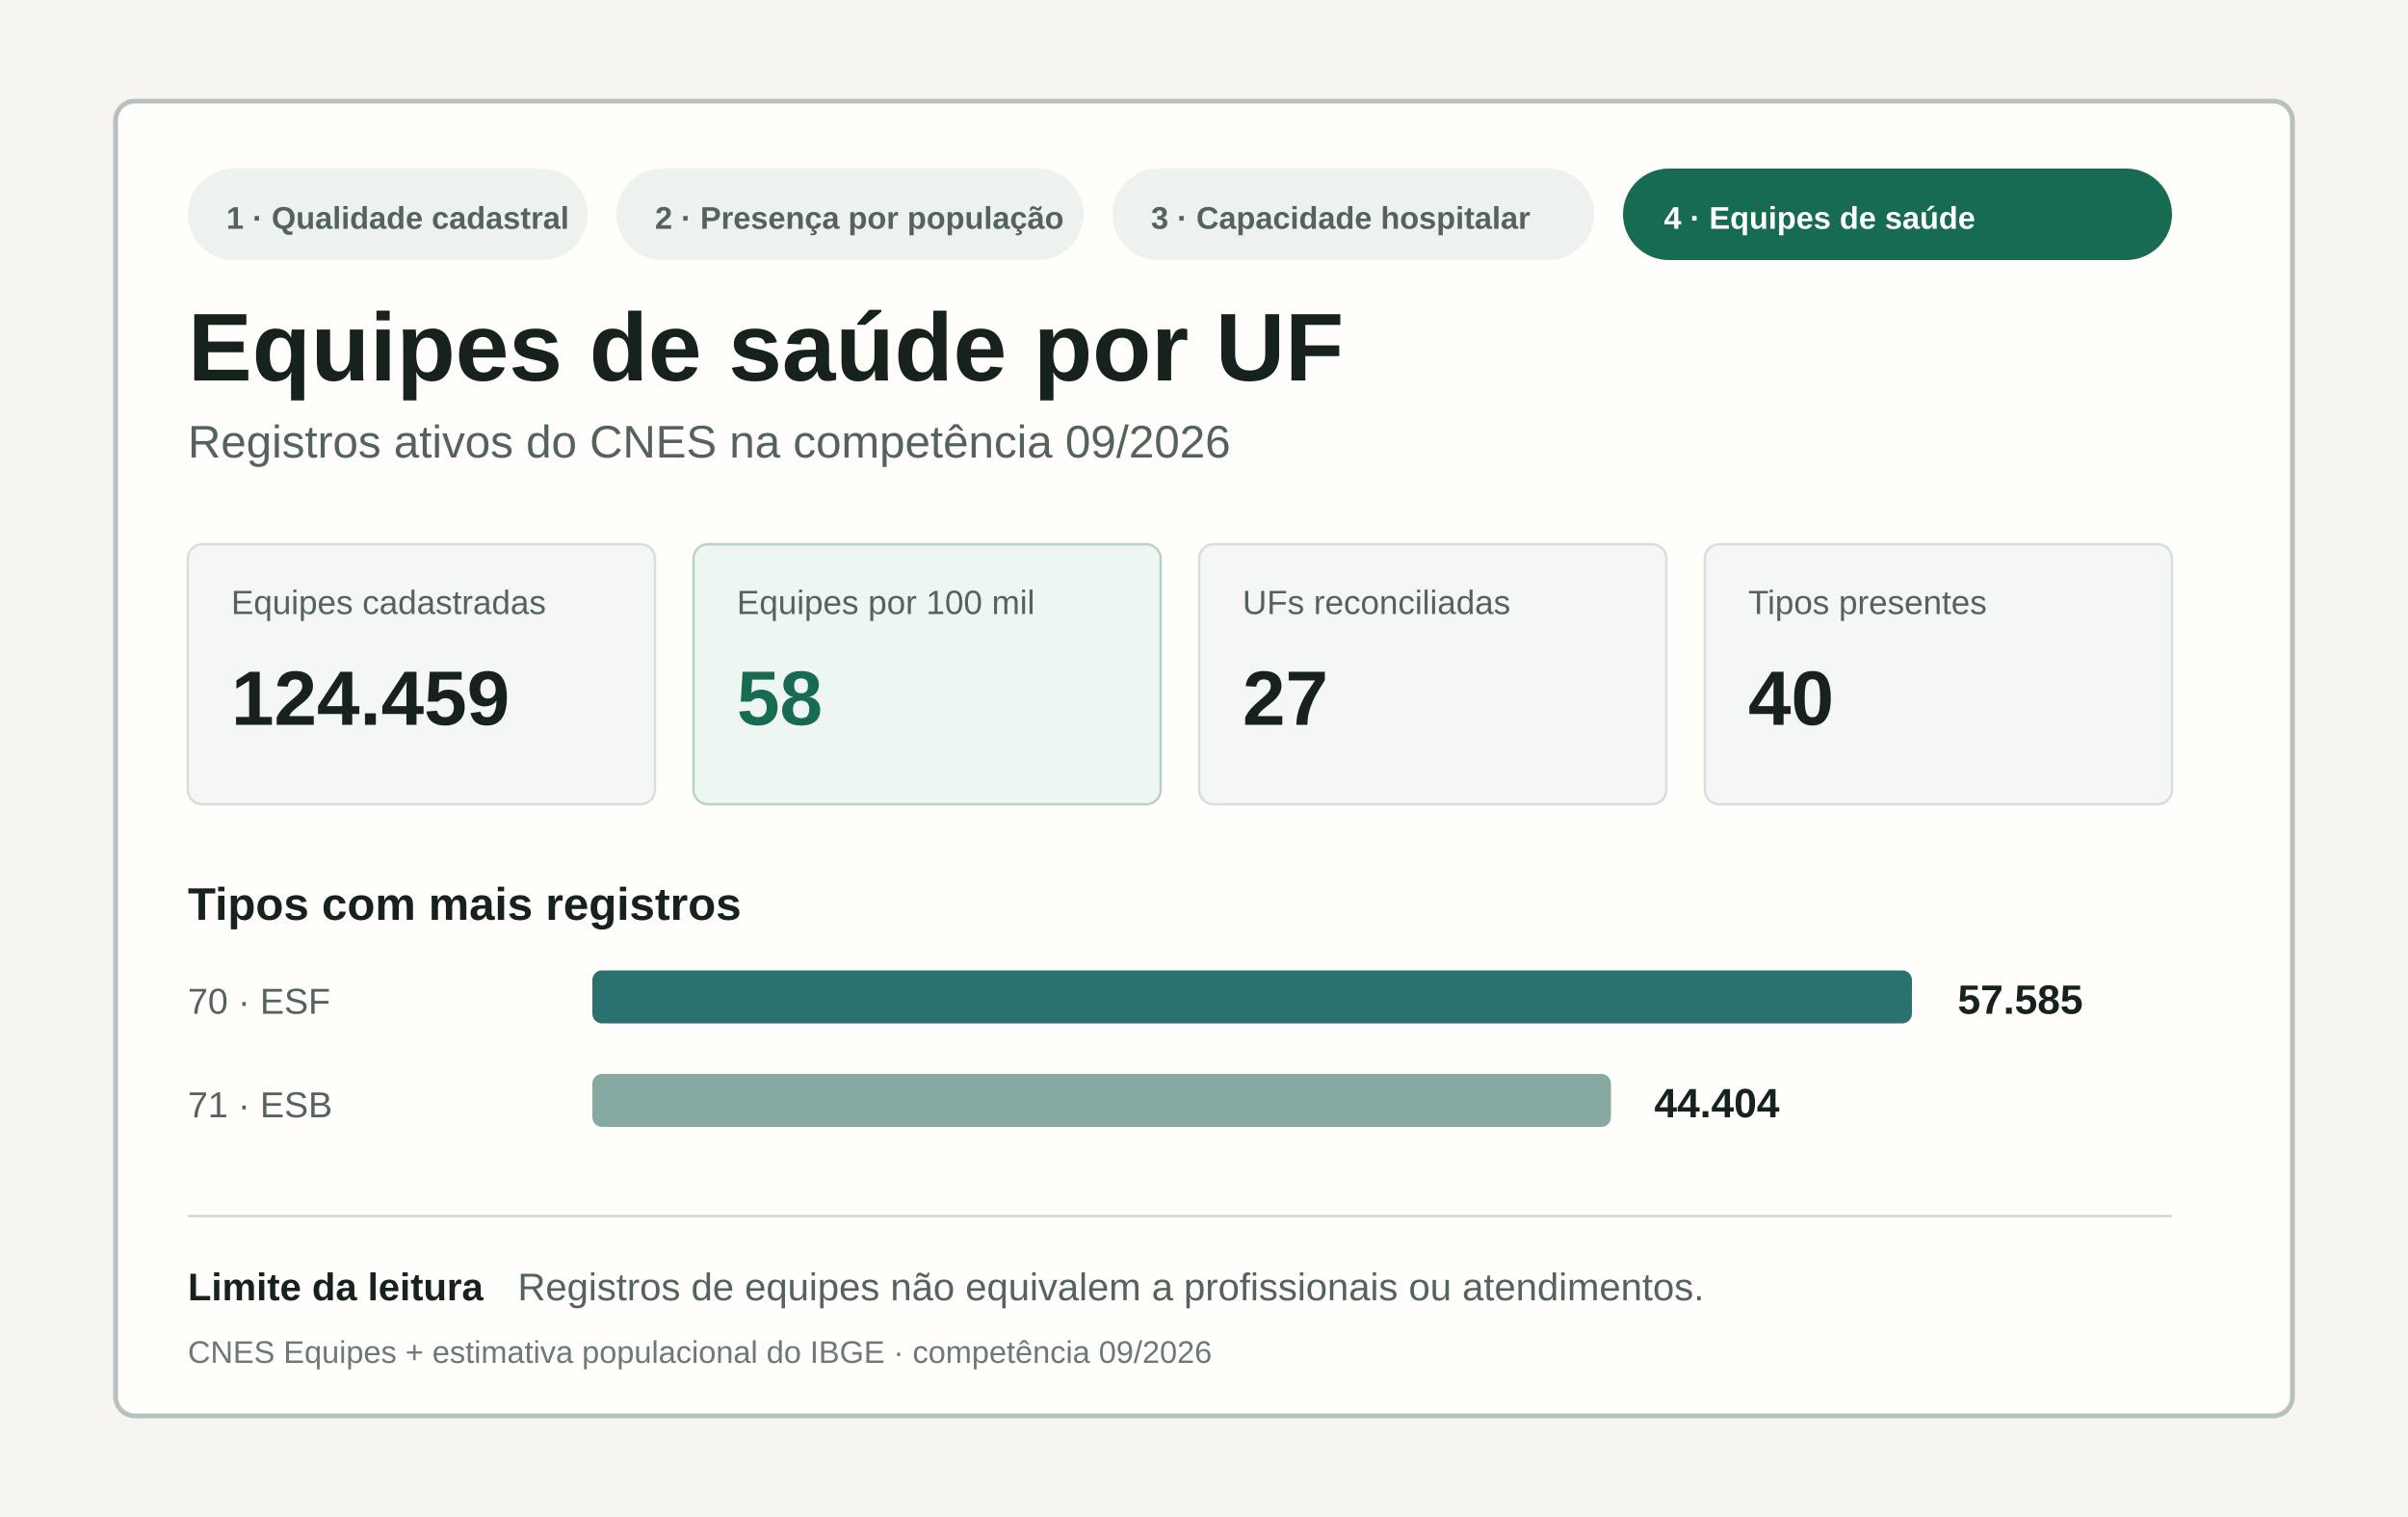
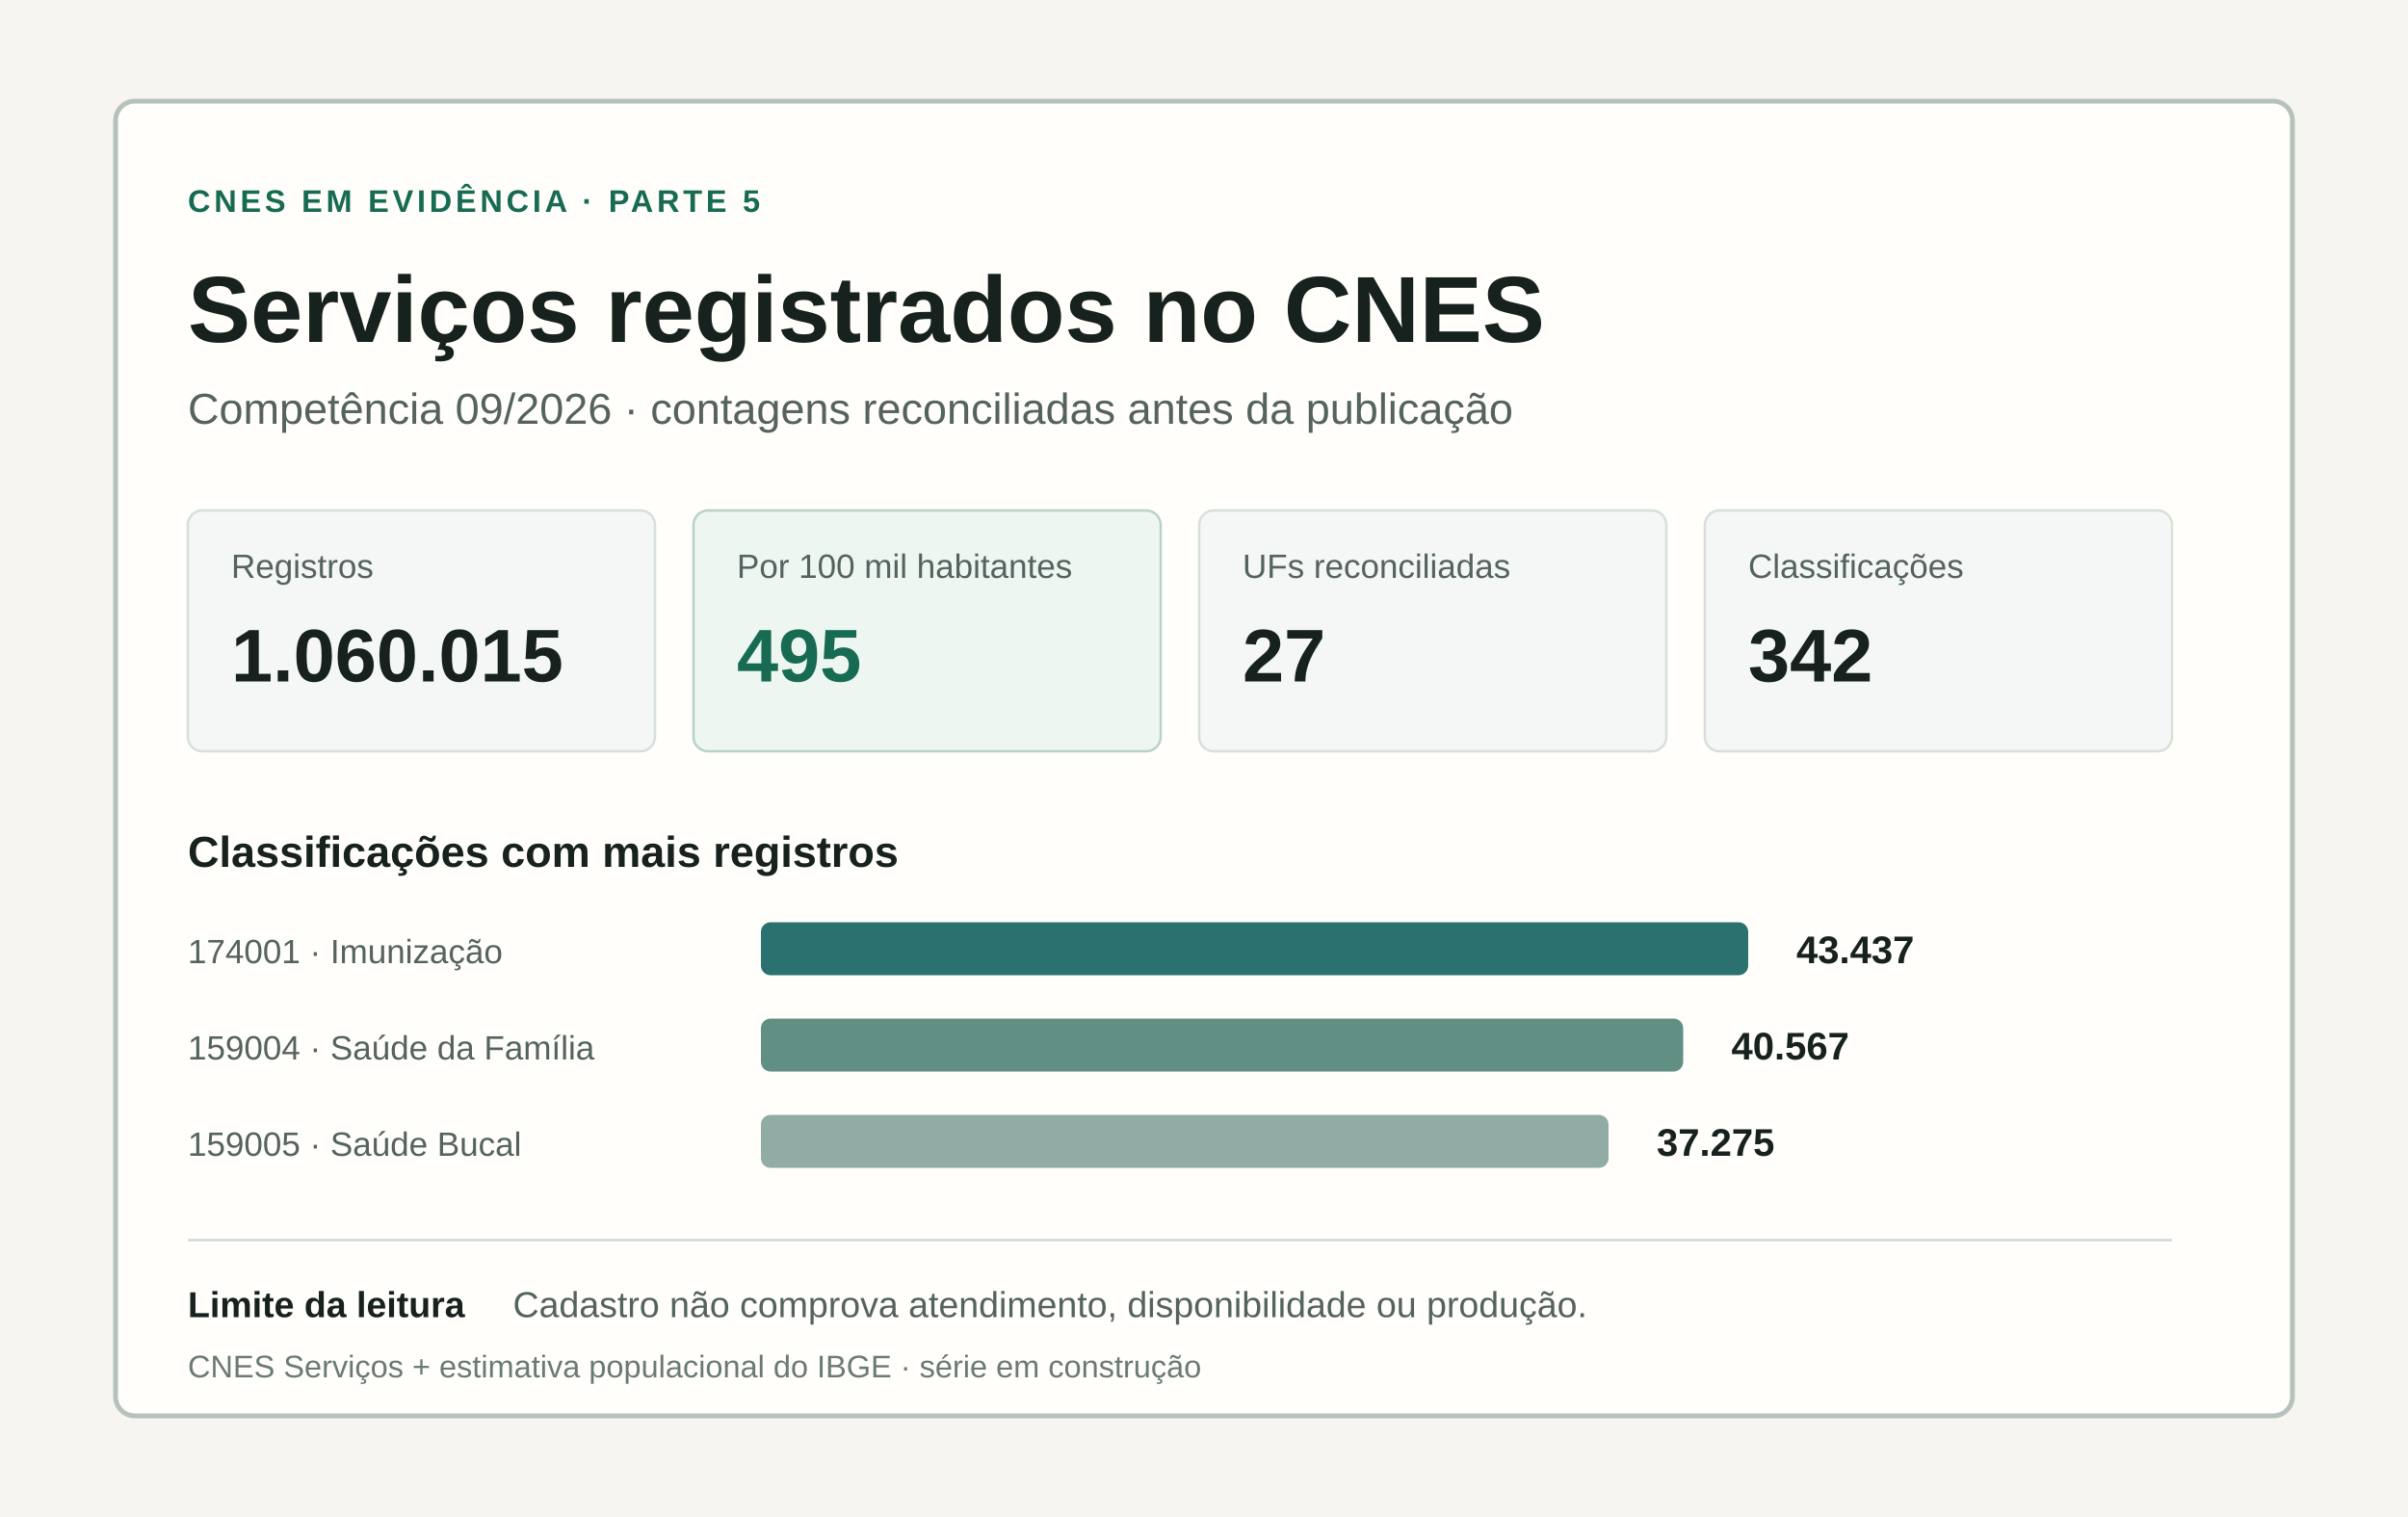
<svg xmlns="http://www.w3.org/2000/svg" viewBox="0 0 1000 630" role="img" aria-labelledby="title desc">
  <rect width="1000" height="630" fill="#f7f5ef" />
  <rect x="48" y="42" width="904" height="546" rx="8" fill="#fffefa" stroke="#b7c1bd" stroke-width="2" />
  <g font-family="Arial, sans-serif">
-     <rect x="78" y="70" width="166" height="38" rx="19" fill="#edf2ef" />
-     <text x="94" y="95" fill="#55635e" font-size="13" font-weight="700">1 · Qualidade cadastral</text>
-     <rect x="256" y="70" width="194" height="38" rx="19" fill="#edf2ef" />
-     <text x="272" y="95" fill="#55635e" font-size="13" font-weight="700">2 · Presença por população</text>
-     <rect x="462" y="70" width="200" height="38" rx="19" fill="#edf2ef" />
-     <text x="478" y="95" fill="#55635e" font-size="13" font-weight="700">3 · Capacidade hospitalar</text>
-     <rect x="674" y="70" width="228" height="38" rx="19" fill="#176b52" />
-     <text x="691" y="95" fill="#ffffff" font-size="13" font-weight="700">4 · Equipes de saúde</text>
-     <text x="78" y="158" fill="#17221f" font-size="40" font-weight="700">Equipes de saúde por UF</text>
-     <text x="78" y="190" fill="#55635e" font-size="19">Registros ativos do CNES na competência 09/2026</text>
+     <text x="78" y="88" fill="#176b52" font-size="13" font-weight="700" letter-spacing="1.5">CNES EM EVIDÊNCIA · PARTE 5</text>
+     <text x="78" y="142" fill="#17221f" font-size="39" font-weight="700">Serviços registrados no CNES</text>
+     <text x="78" y="176" fill="#55635e" font-size="18">Competência 09/2026 · contagens reconciliadas antes da publicação</text>
    <g>
-       <rect x="78" y="226" width="194" height="108" rx="6" fill="#f4f7f5" stroke="#d7dfdb" />
-       <text x="96" y="255" fill="#55635e" font-size="14">Equipes cadastradas</text>
-       <text x="96" y="301" fill="#17221f" font-size="32" font-weight="700">124.459</text>
+       <rect x="78" y="212" width="194" height="100" rx="6" fill="#f4f7f5" stroke="#d7dfdb" />
+       <text x="96" y="240" fill="#55635e" font-size="14">Registros</text>
+       <text x="96" y="283" fill="#17221f" font-size="31" font-weight="700">1.060.015</text>
    </g>
    <g>
-       <rect x="288" y="226" width="194" height="108" rx="6" fill="#edf6f1" stroke="#b9d2c6" />
-       <text x="306" y="255" fill="#55635e" font-size="14">Equipes por 100 mil</text>
-       <text x="306" y="301" fill="#176b52" font-size="32" font-weight="700">58</text>
+       <rect x="288" y="212" width="194" height="100" rx="6" fill="#edf6f1" stroke="#b9d2c6" />
+       <text x="306" y="240" fill="#55635e" font-size="14">Por 100 mil habitantes</text>
+       <text x="306" y="283" fill="#176b52" font-size="31" font-weight="700">495</text>
    </g>
    <g>
-       <rect x="498" y="226" width="194" height="108" rx="6" fill="#f4f7f5" stroke="#d7dfdb" />
-       <text x="516" y="255" fill="#55635e" font-size="14">UFs reconciliadas</text>
-       <text x="516" y="301" fill="#17221f" font-size="32" font-weight="700">27</text>
+       <rect x="498" y="212" width="194" height="100" rx="6" fill="#f4f7f5" stroke="#d7dfdb" />
+       <text x="516" y="240" fill="#55635e" font-size="14">UFs reconciliadas</text>
+       <text x="516" y="283" fill="#17221f" font-size="31" font-weight="700">27</text>
    </g>
    <g>
-       <rect x="708" y="226" width="194" height="108" rx="6" fill="#f4f7f5" stroke="#d7dfdb" />
-       <text x="726" y="255" fill="#55635e" font-size="14">Tipos presentes</text>
-       <text x="726" y="301" fill="#17221f" font-size="32" font-weight="700">40</text>
+       <rect x="708" y="212" width="194" height="100" rx="6" fill="#f4f7f5" stroke="#d7dfdb" />
+       <text x="726" y="240" fill="#55635e" font-size="14">Classificações</text>
+       <text x="726" y="283" fill="#17221f" font-size="31" font-weight="700">342</text>
    </g>
-     <text x="78" y="382" fill="#17221f" font-size="19" font-weight="700">Tipos com mais registros</text>
-     <text x="78" y="421" fill="#55635e" font-size="15">70 · ESF</text>
-     <rect x="246" y="403" width="548" height="22" rx="4" fill="#2b716f" />
-     <text x="813" y="421" fill="#17221f" font-size="17" font-weight="700">57.585</text>
-     <text x="78" y="464" fill="#55635e" font-size="15">71 · ESB</text>
-     <rect x="246" y="446" width="423" height="22" rx="4" fill="#86aaa1" />
-     <text x="687" y="464" fill="#17221f" font-size="17" font-weight="700">44.404</text>
-     <line x1="78" y1="505" x2="902" y2="505" stroke="#d1d8d4" />
-     <text x="78" y="540" fill="#17221f" font-size="16" font-weight="700">Limite da leitura</text>
-     <text x="215" y="540" fill="#55635e" font-size="16">Registros de equipes não equivalem a profissionais ou atendimentos.</text>
-     <text x="78" y="566" fill="#6b7a75" font-size="13">CNES Equipes + estimativa populacional do IBGE · competência 09/2026</text>
+     <text x="78" y="360" fill="#17221f" font-size="18" font-weight="700">Classificações com mais registros</text>
+     <text x="78" y="400" fill="#55635e" font-size="14">174001 · Imunização</text>
+     <rect x="316" y="383" width="410" height="22" rx="4" fill="#2b716f" />
+     <text x="746" y="400" fill="#17221f" font-size="16" font-weight="700">43.437</text>
+     <text x="78" y="440" fill="#55635e" font-size="14">159004 · Saúde da Família</text>
+     <rect x="316" y="423" width="383" height="22" rx="4" fill="#628f84" />
+     <text x="719" y="440" fill="#17221f" font-size="16" font-weight="700">40.567</text>
+     <text x="78" y="480" fill="#55635e" font-size="14">159005 · Saúde Bucal</text>
+     <rect x="316" y="463" width="352" height="22" rx="4" fill="#91aca5" />
+     <text x="688" y="480" fill="#17221f" font-size="16" font-weight="700">37.275</text>
+     <line x1="78" y1="515" x2="902" y2="515" stroke="#d1d8d4" />
+     <text x="78" y="547" fill="#17221f" font-size="15" font-weight="700">Limite da leitura</text>
+     <text x="213" y="547" fill="#55635e" font-size="15">Cadastro não comprova atendimento, disponibilidade ou produção.</text>
+     <text x="78" y="572" fill="#6b7a75" font-size="13">CNES Serviços + estimativa populacional do IBGE · série em construção</text>
  </g>
</svg>
